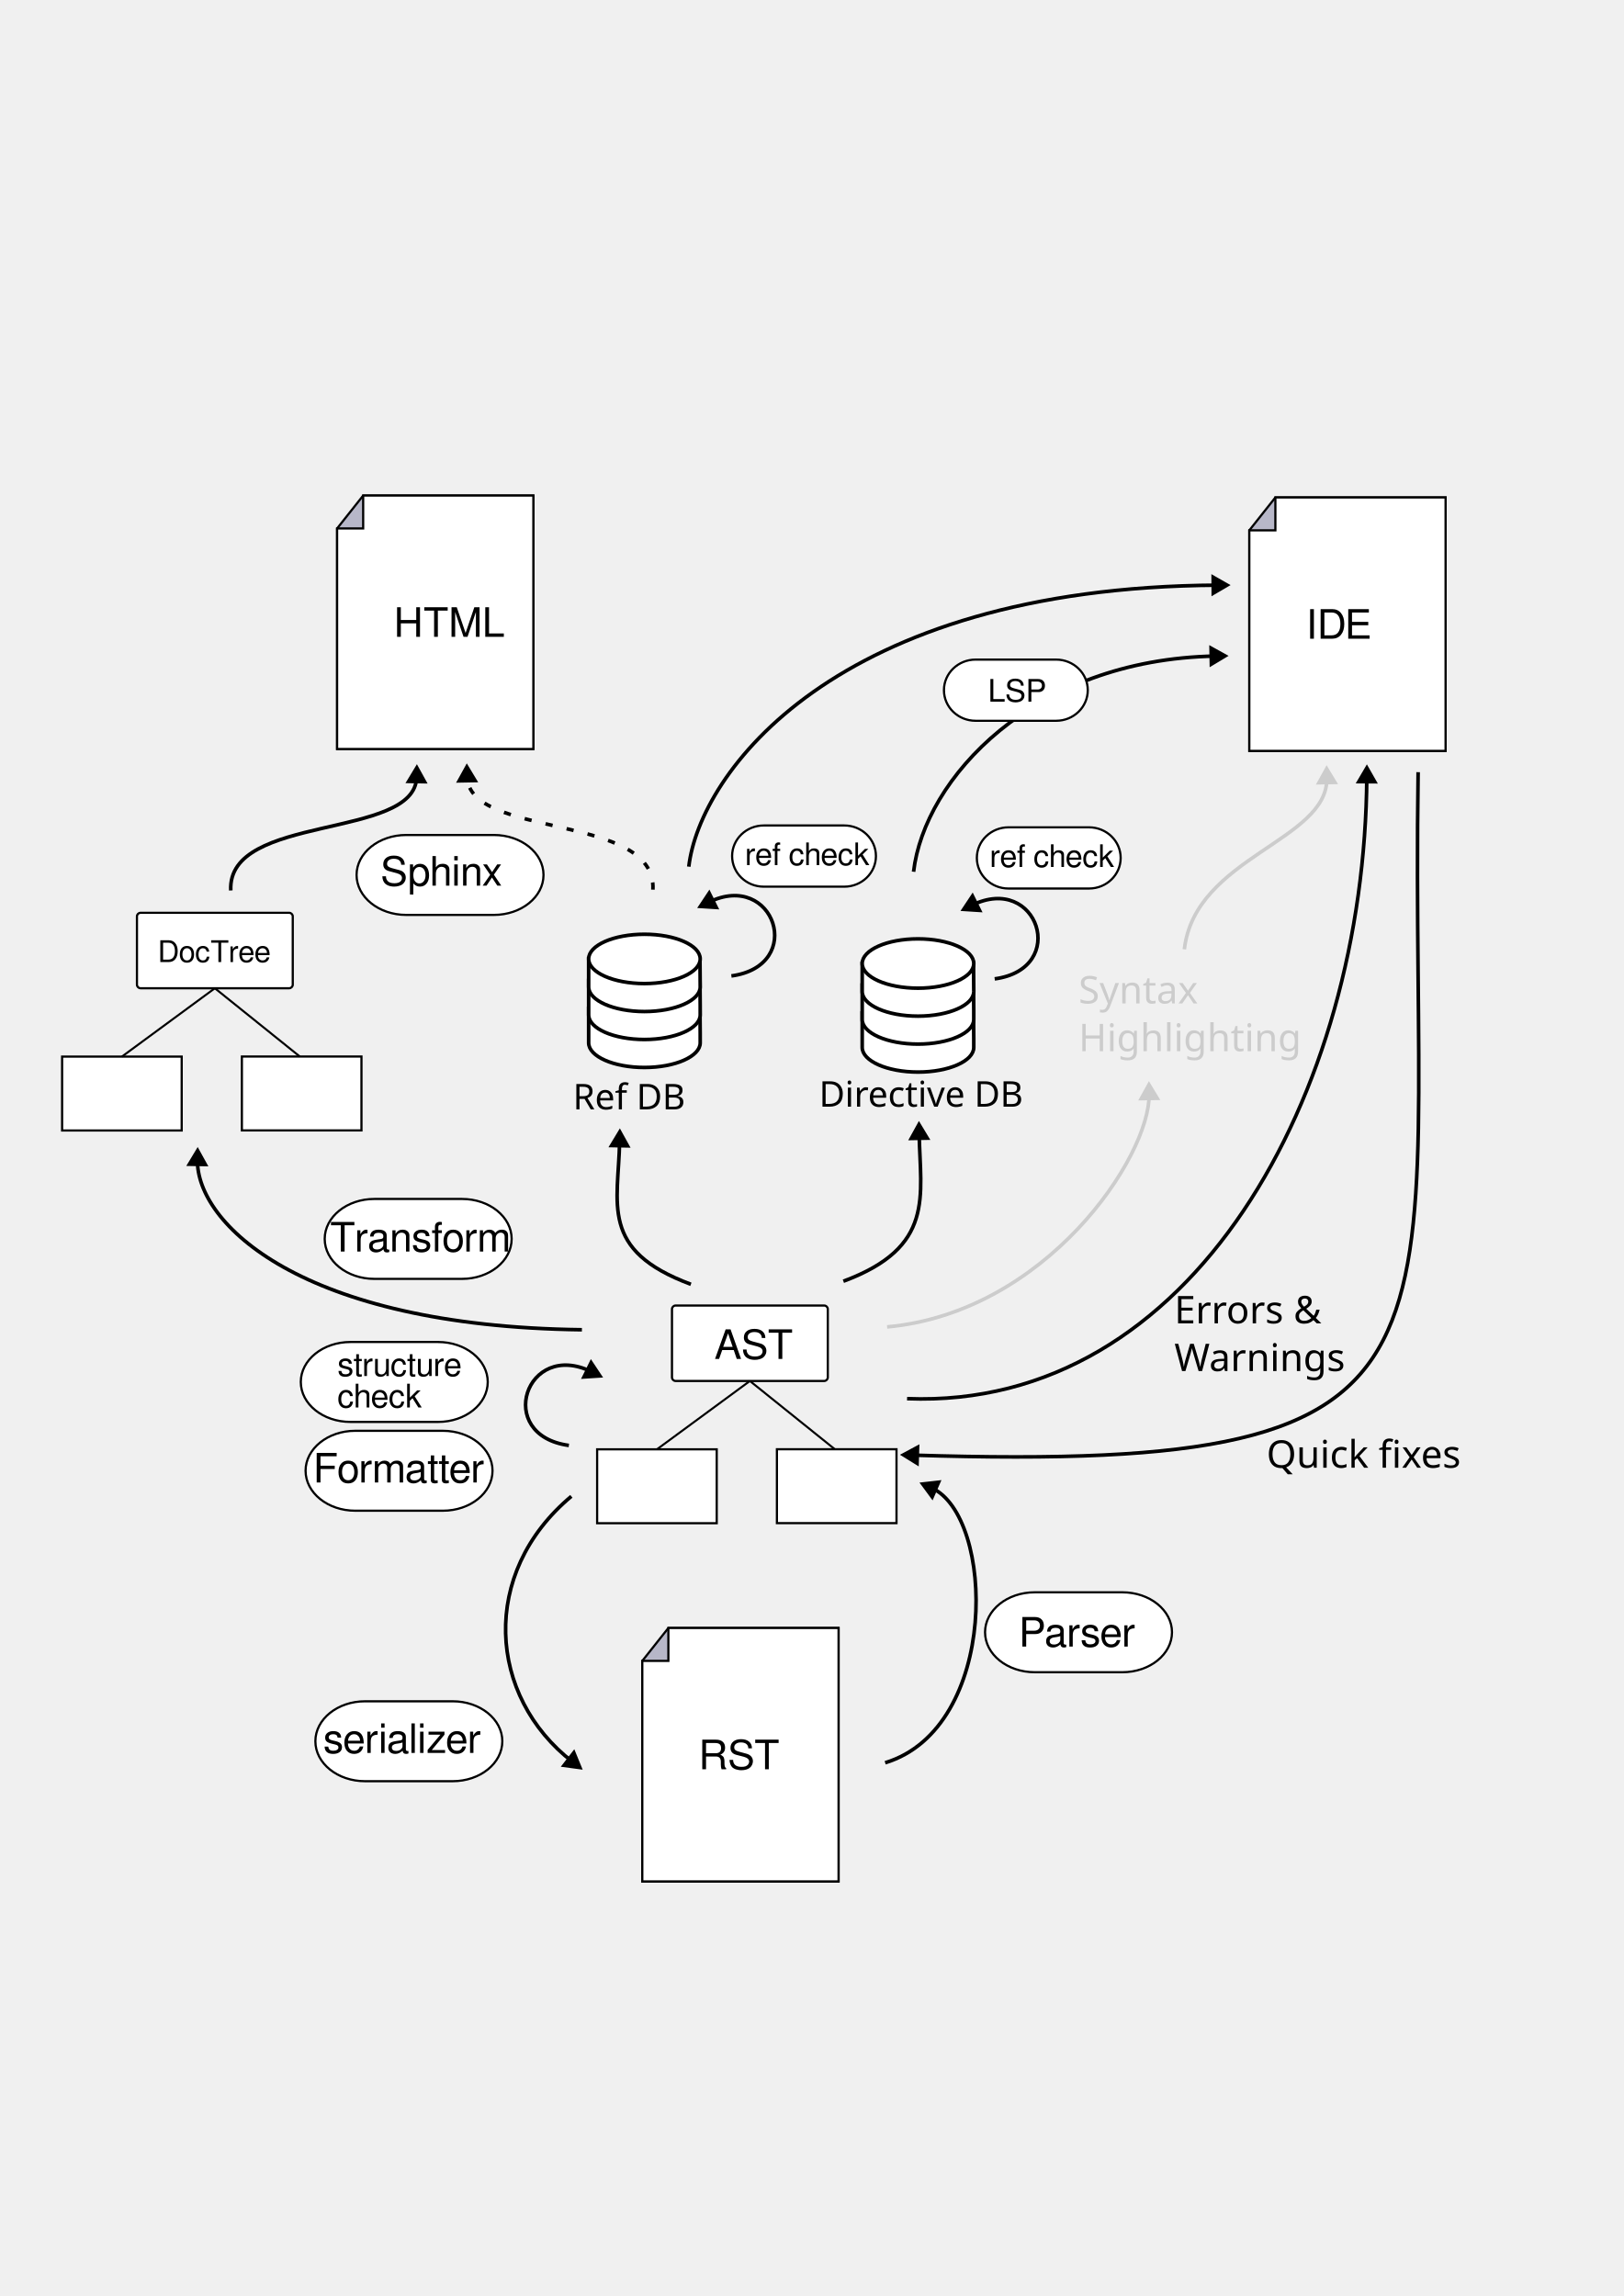
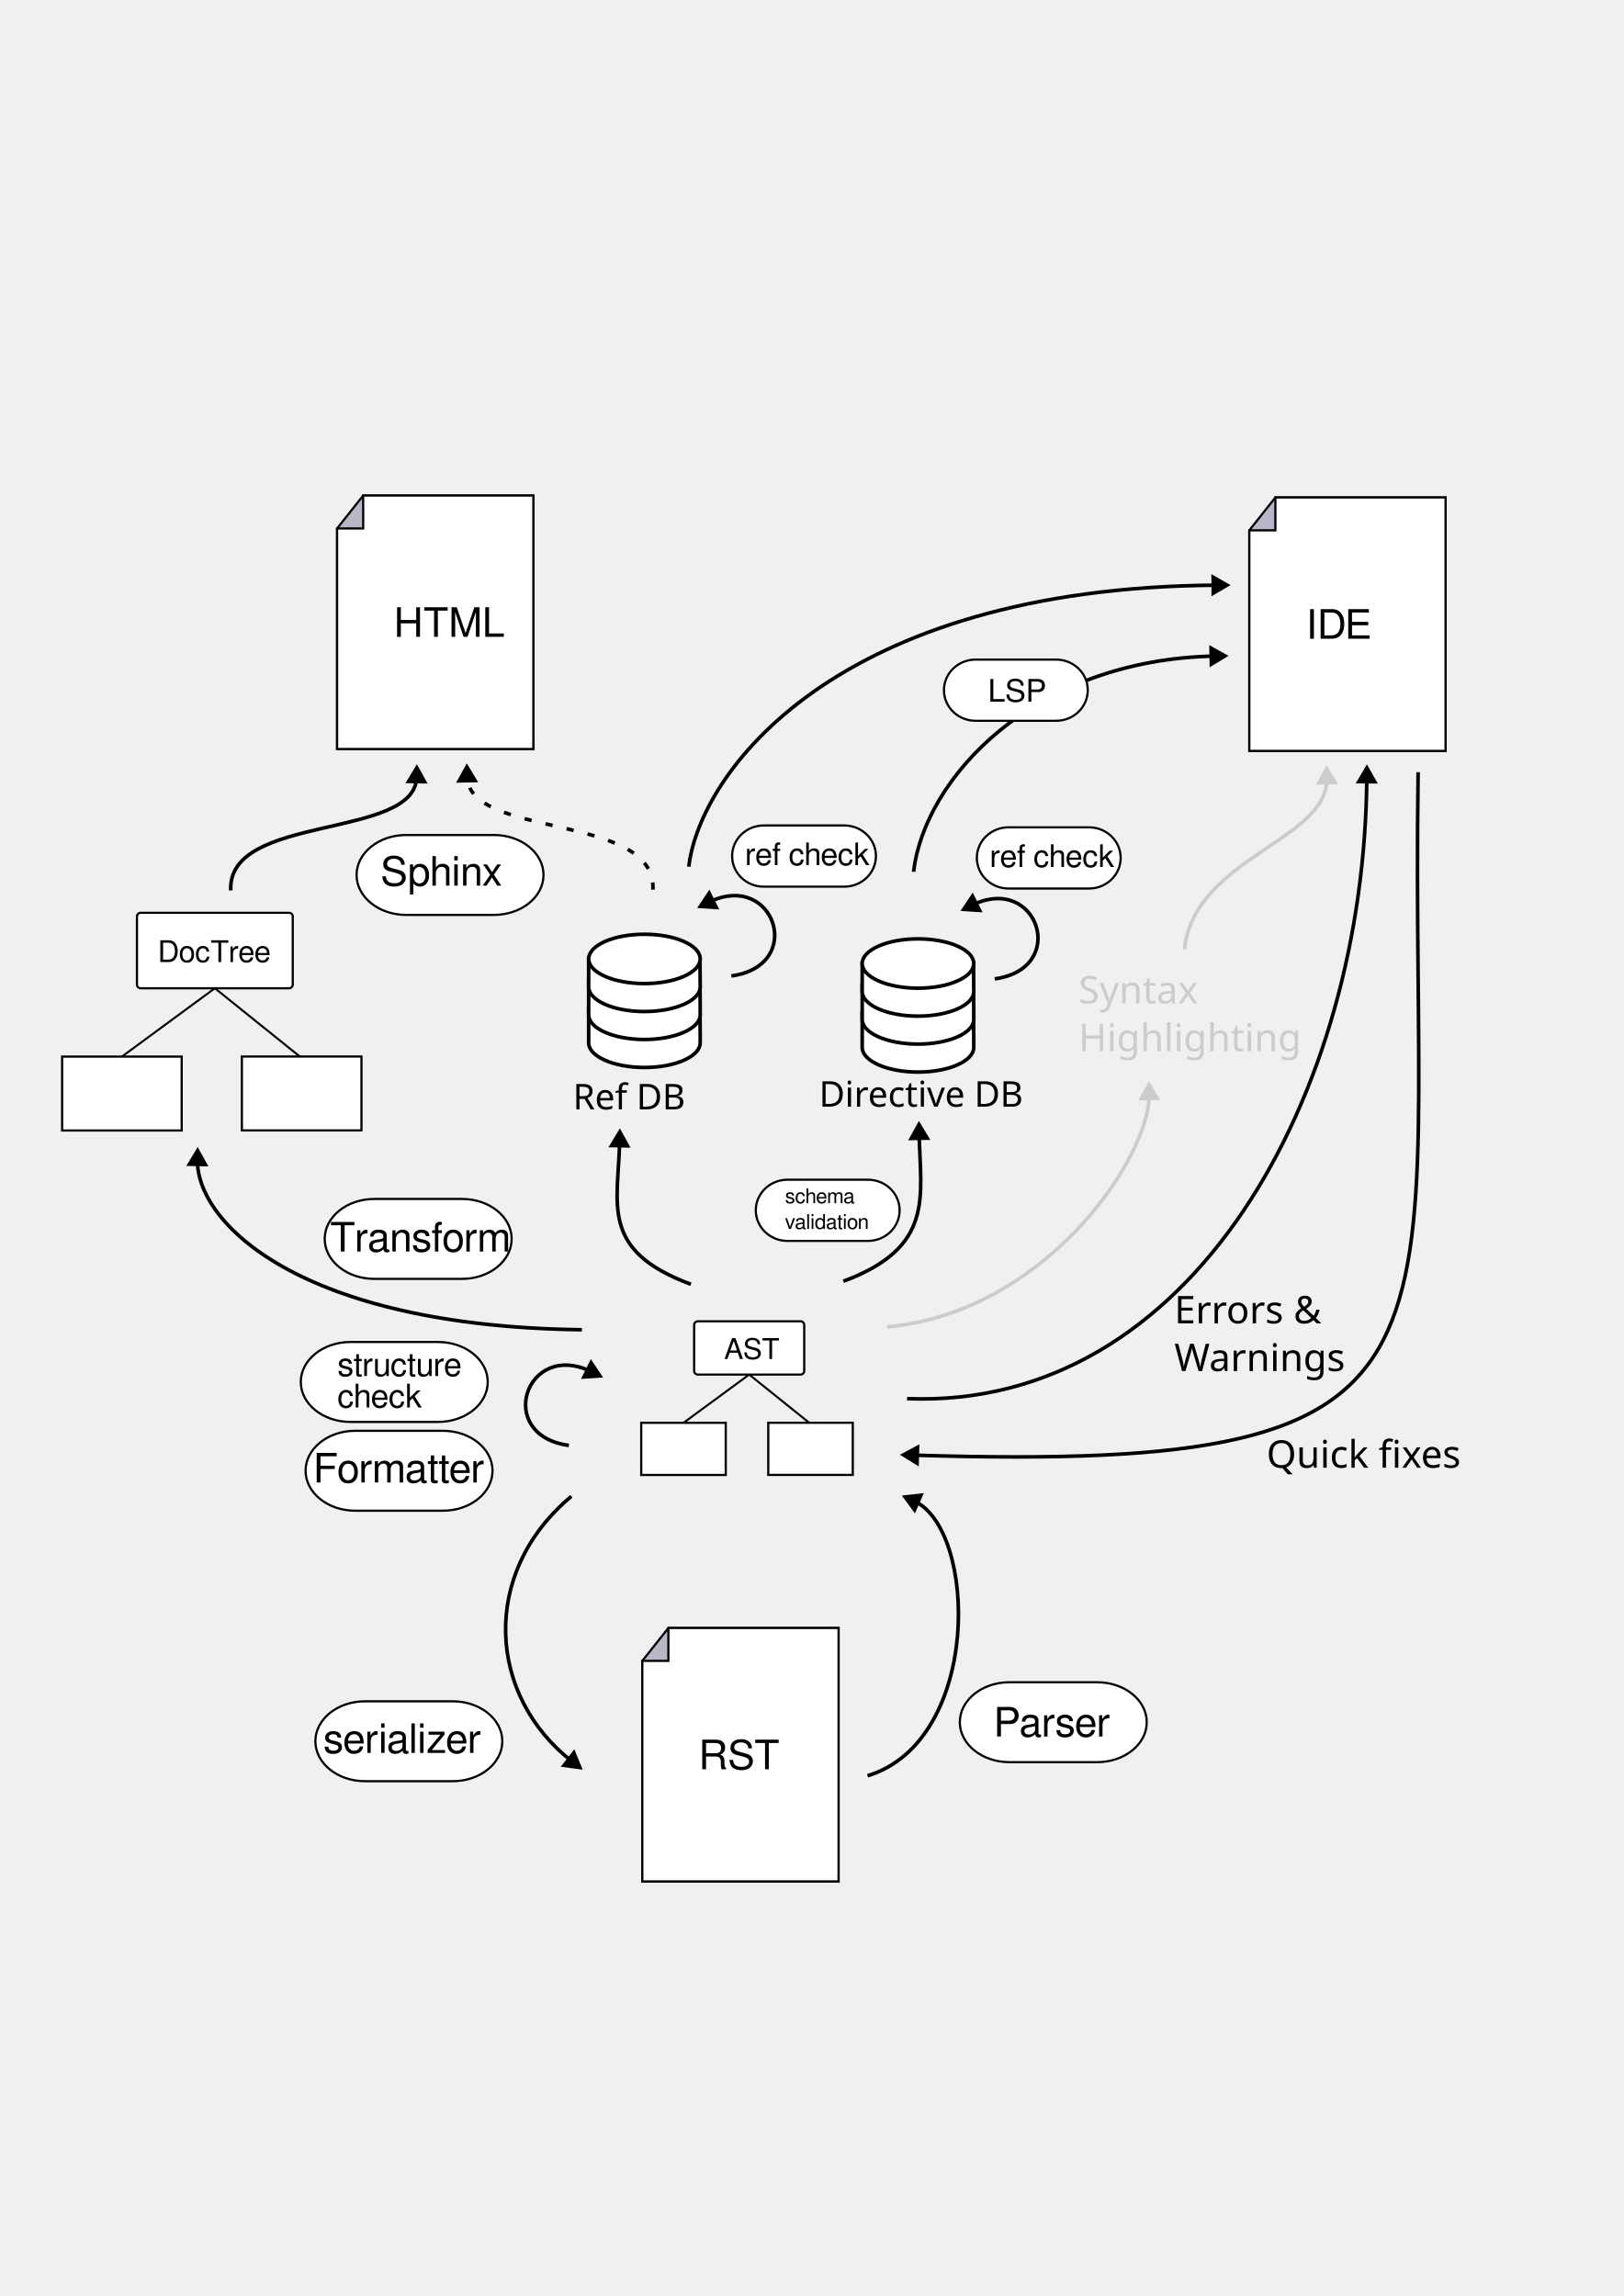
<svg xmlns="http://www.w3.org/2000/svg" width="210mm" height="297mm" viewBox="0 0 210 297" version="1.1" id="svg5" xml:space="preserve">
  <defs id="defs2">
    <marker style="overflow:visible" id="TriangleStart" refX="0" refY="0" orient="auto-start-reverse" markerWidth="5.324" markerHeight="6.155" viewBox="0 0 5.324 6.155" preserveAspectRatio="xMidYMid">
      <path transform="scale(0.5)" style="fill:context-stroke;fill-rule:evenodd;stroke:context-stroke;stroke-width:1pt" d="M 5.77,0 -2.88,5 V -5 Z" id="path135" />
    </marker>
  </defs>
  <g id="layer1">
    <g id="g505" transform="matrix(0.4993362,0,0,0.4954961,-4.022481,113.6964)" style="stroke-width:2.01">
      <g id="g1662" transform="translate(6.414349,6.000666)">
        <rect style="fill:#ffffff;stroke:#000000;stroke-width:0.569;stop-color:#000000" id="rect234" width="48.42" height="20.864" x="80.79" y="138.068" ry="12.964" rx="12.865" />
        <text xml:space="preserve" style="font-size:10.583px;line-height:1.25;font-family:sans-serif;letter-spacing:0px;word-spacing:0px;stroke-width:0.532" x="82.824" y="151.553" id="text450">
          <tspan id="tspan448" style="font-style:normal;font-variant:normal;font-weight:normal;font-stretch:normal;font-family:FreeSans;-inkscape-font-specification:FreeSans;stroke-width:0.532" x="82.824" y="151.553">Formatter</tspan>
        </text>
      </g>
    </g>
    <g id="g633" transform="translate(-9.236867,78.47996)">
      <path id="path612" style="fill:#b7b7c8;stroke:#000000;stroke-width:0.283;stop-color:#000000" d="m 95.68,132.108 h 22.011 v 32.784 H 92.309 v -28.528 z" />
      <path id="path606" style="fill:#ffffff;stroke:#000000;stroke-width:0.283;stop-color:#000000" d="m 95.68,136.364 v -4.256 h 22.011 v 32.784 H 92.309 v -28.528 z" />
      <text xml:space="preserve" style="font-size:5.264px;line-height:1.25;font-family:sans-serif;letter-spacing:0px;word-spacing:0px;stroke-width:0.265" x="99.258" y="150.964" id="text622" transform="scale(1.003867,0.9961474)">
        <tspan id="tspan620" style="font-style:normal;font-variant:normal;font-weight:normal;font-stretch:normal;font-family:FreeSans;-inkscape-font-specification:FreeSans;stroke-width:0.265" x="99.258" y="150.964">RST</tspan>
      </text>
    </g>
-     <g id="g799" transform="translate(-4.018709,-8.315312)">
-       <rect style="fill:#ffffff;stroke:#000000;stroke-width:0.283;stop-color:#000000" id="rect721" width="15.466" height="9.558" x="81.249" y="195.793" rx="0" ry="0" />
-       <g id="g729" transform="matrix(0.4993362,0,0,0.4954961,46.56082,108.201)" style="stroke-width:2.01">
-         <rect style="fill:#ffffff;stroke:#000000;stroke-width:0.569;stop-color:#000000" id="rect723" width="40.355" height="19.696" x="88.855" y="139.236" ry="0.941" rx="0.941" />
-         <text xml:space="preserve" style="font-size:10.583px;line-height:1.25;font-family:sans-serif;letter-spacing:0px;word-spacing:0px;stroke-width:0.532" x="99.852" y="153.174" id="text727">
-           <tspan id="tspan725" style="font-style:normal;font-variant:normal;font-weight:normal;font-stretch:normal;font-family:FreeSans;-inkscape-font-specification:FreeSans;stroke-width:0.532" x="99.852" y="153.174">AST</tspan>
+     <g id="g799" transform="matrix(0.7066711,0,0,0.7058742,25.51728,45.84343)" style="stroke-width:1.416">
+       <rect style="fill:#ffffff;stroke:#000000;stroke-width:0.4;stop-color:#000000" id="rect721" width="15.466" height="9.558" x="81.249" y="195.793" rx="0" ry="0" />
+       <g id="g729" transform="matrix(0.4993362,0,0,0.4954961,46.56082,108.201)" style="stroke-width:2.846">
+         <rect style="fill:#ffffff;stroke:#000000;stroke-width:0.805;stop-color:#000000" id="rect723" width="40.355" height="19.696" x="88.855" y="139.236" ry="1.334" rx="1.332" />
+         <text xml:space="preserve" style="font-size:10.583px;line-height:1.25;font-family:sans-serif;letter-spacing:0px;word-spacing:0px;stroke-width:0.753" x="99.852" y="153.174" id="text727">
+           <tspan id="tspan725" style="font-style:normal;font-variant:normal;font-weight:normal;font-stretch:normal;font-family:FreeSans;-inkscape-font-specification:FreeSans;stroke-width:0.753" x="99.852" y="153.174">AST</tspan>
        </text>
      </g>
-       <rect style="fill:#ffffff;stroke:#000000;stroke-width:0.283;stop-color:#000000" id="rect731" width="15.466" height="9.558" x="104.5" y="195.783" rx="0" ry="0" />
-       <path style="display:inline;fill:none;fill-rule:evenodd;stroke:#000000;stroke-width:0.265px;stroke-linecap:butt;stroke-linejoin:miter;stroke-opacity:1" d="m 88.982,195.793 12.023,-8.841" id="path785" />
-       <path style="fill:none;fill-rule:evenodd;stroke:#000000;stroke-width:0.265px;stroke-linecap:butt;stroke-linejoin:miter;stroke-opacity:1" d="m 111.991,195.784 -10.987,-8.833" id="path787" />
+       <rect style="fill:#ffffff;stroke:#000000;stroke-width:0.4;stop-color:#000000" id="rect731" width="15.466" height="9.558" x="104.5" y="195.783" rx="0" ry="0" />
+       <path style="display:inline;fill:none;fill-rule:evenodd;stroke:#000000;stroke-width:0.375px;stroke-linecap:butt;stroke-linejoin:miter;stroke-opacity:1" d="m 88.982,195.793 12.023,-8.841" id="path785" />
+       <path style="fill:none;fill-rule:evenodd;stroke:#000000;stroke-width:0.375px;stroke-linecap:butt;stroke-linejoin:miter;stroke-opacity:1" d="m 111.991,195.784 -10.987,-8.833" id="path787" />
    </g>
-     <path style="fill:none;stroke:#000000;stroke-width:0.465;stroke-linecap:butt;stroke-linejoin:miter;stroke-dasharray:none;stroke-opacity:1;marker-end:url(#TriangleStart)" d="m 114.48,228.023 c 14.806,-4.508 14.255,-31.955 5.953,-35.581" id="path864" />
+     <path style="fill:none;stroke:#000000;stroke-width:0.465;stroke-linecap:butt;stroke-linejoin:miter;stroke-dasharray:none;stroke-opacity:1;marker-end:url(#TriangleStart)" d="m 112.199,229.706 c 14.806,-4.508 14.255,-31.955 5.953,-35.581" id="path864" />
    <path style="fill:none;stroke:#000000;stroke-width:0.465;stroke-linecap:butt;stroke-linejoin:miter;stroke-dasharray:none;stroke-opacity:1;marker-end:url(#TriangleStart)" d="m 73.894,193.557 c -11.915,9.963 -10.798,25.883 0.16,34.351" id="path1647" />
    <g id="g1657" transform="matrix(0.4993362,0,0,0.4954961,87.05902,137.5605)" style="stroke-width:2.01">
-       <rect style="fill:#ffffff;stroke:#000000;stroke-width:0.569;stop-color:#000000" id="rect1651" width="48.42" height="20.864" x="80.79" y="138.068" ry="12.964" rx="12.865" />
-       <text xml:space="preserve" style="font-size:10.583px;line-height:1.25;font-family:sans-serif;letter-spacing:0px;word-spacing:0px;stroke-width:0.532" x="89.617" y="152.236" id="text1655">
-         <tspan id="tspan1653" style="font-style:normal;font-variant:normal;font-weight:normal;font-stretch:normal;font-family:FreeSans;-inkscape-font-specification:FreeSans;stroke-width:0.532" x="89.617" y="152.236">Parser</tspan>
-       </text>
+       <g id="g681" transform="translate(-6.536152,23.48013)">
+         <rect style="fill:#ffffff;stroke:#000000;stroke-width:0.569;stop-color:#000000" id="rect1651" width="48.42" height="20.864" x="80.79" y="138.068" ry="12.964" rx="12.865" />
+         <text xml:space="preserve" style="font-size:10.583px;line-height:1.25;font-family:sans-serif;letter-spacing:0px;word-spacing:0px;stroke-width:0.532" x="89.617" y="152.236" id="text1655">
+           <tspan id="tspan1653" style="font-style:normal;font-variant:normal;font-weight:normal;font-stretch:normal;font-family:FreeSans;-inkscape-font-specification:FreeSans;stroke-width:0.532" x="89.617" y="152.236">Parser</tspan>
+         </text>
+       </g>
    </g>
    <g id="g5468" transform="translate(-73.21649,-59.11653)">
      <rect style="fill:#ffffff;stroke:#000000;stroke-width:0.283;stop-color:#000000" id="rect5452" width="15.466" height="9.558" x="81.249" y="195.793" rx="0" ry="0" />
      <g id="g5460" transform="matrix(0.4993362,0,0,0.4954961,46.56082,108.201)" style="stroke-width:2.01">
        <rect style="fill:#ffffff;stroke:#000000;stroke-width:0.569;stop-color:#000000" id="rect5454" width="40.355" height="19.696" x="88.855" y="139.236" ry="0.941" rx="0.941" />
        <text xml:space="preserve" style="font-size:7.801px;line-height:1.25;font-family:sans-serif;letter-spacing:0px;word-spacing:0px;stroke-width:0.532" x="94.282" y="152.094" id="text5458">
          <tspan id="tspan5456" style="font-style:normal;font-variant:normal;font-weight:normal;font-stretch:normal;font-size:7.801px;font-family:FreeSans;-inkscape-font-specification:FreeSans;stroke-width:0.532" x="94.282" y="152.094">DocTree</tspan>
        </text>
      </g>
      <rect style="fill:#ffffff;stroke:#000000;stroke-width:0.283;stop-color:#000000" id="rect5462" width="15.466" height="9.558" x="104.5" y="195.783" rx="0" ry="0" />
      <path style="display:inline;fill:none;fill-rule:evenodd;stroke:#000000;stroke-width:0.265px;stroke-linecap:butt;stroke-linejoin:miter;stroke-opacity:1" d="m 88.982,195.793 12.023,-8.841" id="path5464" />
      <path style="fill:none;fill-rule:evenodd;stroke:#000000;stroke-width:0.265px;stroke-linecap:butt;stroke-linejoin:miter;stroke-opacity:1" d="m 111.991,195.784 -10.987,-8.833" id="path5466" />
    </g>
    <path style="fill:none;stroke:#000000;stroke-width:0.465;stroke-linecap:butt;stroke-linejoin:miter;stroke-dasharray:none;stroke-opacity:1;marker-end:url(#TriangleStart)" d="M 75.259,172.01 C 38.82,171.577 25.382,158.185 25.537,150.025" id="path5472" />
    <g id="g5488" transform="translate(-3.714938,-26.92107)">
      <g id="g5482" transform="matrix(0.4993362,0,0,0.4954961,5.369221,113.5998)" style="stroke-width:2.01">
        <rect style="fill:#ffffff;stroke:#000000;stroke-width:0.569;stop-color:#000000" id="rect5476" width="48.42" height="20.864" x="80.79" y="138.068" ry="12.964" rx="12.865" />
        <text xml:space="preserve" style="font-size:10.583px;line-height:1.25;font-family:sans-serif;letter-spacing:0px;word-spacing:0px;stroke-width:0.532" x="82.1" y="151.792" id="text5480">
          <tspan id="tspan5478" style="font-style:normal;font-variant:normal;font-weight:normal;font-stretch:normal;font-family:FreeSans;-inkscape-font-specification:FreeSans;stroke-width:0.532" x="82.1" y="151.792">Transform</tspan>
        </text>
      </g>
    </g>
    <g id="g7049" transform="translate(-21.65356,-29.81754)">
      <path id="path7018" style="fill:#ffffff;stroke:#000000;stroke-width:0.465;stop-color:#000000" d="m 112.214,164.711 c -10e-6,1.762 -3.229,3.19 -7.213,3.19 -3.984,2.7e-4 -7.214,-1.428 -7.215,-3.189 -0.001,-1.762 4.1e-4,-0.664 -1e-4,-4.449 3.05,-6.1e-4 11.408,0.031 14.399,-0.007 0.037,3.243 0.029,4.04 0.029,4.453" />
      <path id="path7027" style="fill:#ffffff;stroke:#000000;stroke-width:0.465;stop-color:#000000" d="m 112.214,161.093 c 0,1.762 -3.229,3.19 -7.213,3.19 -3.984,2.7e-4 -7.214,-1.428 -7.215,-3.189 -0.001,-1.762 4e-4,-0.664 -1.1e-4,-4.449 3.05,-6.1e-4 11.408,0.031 14.399,-0.007 0.037,3.243 0.029,4.04 0.029,4.453" />
      <path id="path7041" style="fill:#ffffff;stroke:#000000;stroke-width:0.465;stop-color:#000000" d="m 112.214,157.476 c 0,1.762 -3.229,3.19 -7.213,3.19 -3.984,2.7e-4 -7.214,-1.428 -7.215,-3.189 -0.001,-1.762 4e-4,0.139 -1.1e-4,-3.645 3.05,-6.1e-4 11.408,0.031 14.399,-0.007 0.037,3.243 0.029,3.237 0.029,3.65" />
      <path style="fill:#ffffff;stroke:#000000;stroke-width:0.465;stroke-dasharray:none;stop-color:#000000" id="path7043" d="m 112.214,153.859 a 7.214,3.19 0 0 1 -7.213,3.19 7.214,3.19 0 0 1 -7.215,-3.189 7.214,3.19 0 0 1 7.211,-3.191 7.214,3.19 0 0 1 7.217,3.188" />
    </g>
    <g id="g7059" transform="translate(13.72699,-29.22291)">
      <path id="path7051" style="fill:#ffffff;stroke:#000000;stroke-width:0.465;stop-color:#000000" d="m 112.214,164.711 c -10e-6,1.762 -3.229,3.19 -7.213,3.19 -3.984,2.7e-4 -7.214,-1.428 -7.215,-3.189 -0.001,-1.762 4.1e-4,-0.664 -1e-4,-4.449 3.05,-6.1e-4 11.408,0.031 14.399,-0.007 0.037,3.243 0.029,4.04 0.029,4.453" />
      <path id="path7053" style="fill:#ffffff;stroke:#000000;stroke-width:0.465;stop-color:#000000" d="m 112.214,161.093 c 0,1.762 -3.229,3.19 -7.213,3.19 -3.984,2.7e-4 -7.214,-1.428 -7.215,-3.189 -0.001,-1.762 4e-4,-0.664 -1.1e-4,-4.449 3.05,-6.1e-4 11.408,0.031 14.399,-0.007 0.037,3.243 0.029,4.04 0.029,4.453" />
      <path id="path7055" style="fill:#ffffff;stroke:#000000;stroke-width:0.465;stop-color:#000000" d="m 112.214,157.476 c 0,1.762 -3.229,3.19 -7.213,3.19 -3.984,2.7e-4 -7.214,-1.428 -7.215,-3.189 -0.001,-1.762 4e-4,0.139 -1.1e-4,-3.645 3.05,-6.1e-4 11.408,0.031 14.399,-0.007 0.037,3.243 0.029,3.237 0.029,3.65" />
      <path style="fill:#ffffff;stroke:#000000;stroke-width:0.465;stroke-dasharray:none;stop-color:#000000" id="path7057" d="m 112.214,153.859 a 7.214,3.19 0 0 1 -7.213,3.19 7.214,3.19 0 0 1 -7.215,-3.189 7.214,3.19 0 0 1 7.211,-3.191 7.214,3.19 0 0 1 7.217,3.188" />
    </g>
    <path style="fill:none;stroke:#000000;stroke-width:0.465;stroke-linecap:butt;stroke-linejoin:miter;stroke-dasharray:none;stroke-opacity:1;marker-end:url(#TriangleStart)" d="M 89.356,166.131 C 77.48,161.712 79.983,155.77 80.139,147.61" id="path7061" />
    <path style="fill:none;stroke:#000000;stroke-width:0.465;stroke-linecap:butt;stroke-linejoin:miter;stroke-dasharray:none;stroke-opacity:1;marker-end:url(#TriangleStart)" d="m 109.078,165.735 c 11.876,-4.419 9.955,-10.923 9.8,-19.082" id="path7063" />
    <text xml:space="preserve" style="font-size:4.586px;line-height:1.25;font-family:sans-serif;letter-spacing:0px;word-spacing:0px;stroke-width:0.265" x="74.089" y="143.502" id="text7067">
      <tspan id="tspan7065" style="font-size:4.586px;stroke-width:0.265" x="74.089" y="143.502">Ref DB</tspan>
    </text>
    <text xml:space="preserve" style="font-size:4.586px;line-height:1.25;font-family:sans-serif;letter-spacing:0px;word-spacing:0px;stroke-width:0.265" x="105.923" y="143.157" id="text7071">
      <tspan id="tspan7069" style="font-size:4.586px;stroke-width:0.265" x="105.923" y="143.157">Directive DB</tspan>
    </text>
    <g id="g7081" transform="translate(-48.70947,-68.00649)">
      <path id="path7073" style="fill:#b7b7c8;stroke:#000000;stroke-width:0.283;stop-color:#000000" d="m 95.68,132.108 h 22.011 v 32.784 H 92.309 v -28.528 z" />
      <path id="path7075" style="fill:#ffffff;stroke:#000000;stroke-width:0.283;stop-color:#000000" d="m 95.68,136.364 v -4.256 h 22.011 v 32.784 H 92.309 v -28.528 z" />
      <text xml:space="preserve" style="font-size:5.264px;line-height:1.25;font-family:sans-serif;letter-spacing:0px;word-spacing:0px;stroke-width:0.265" x="99.258" y="150.964" id="text7079" transform="scale(1.003867,0.9961474)">
        <tspan id="tspan7077" style="font-style:normal;font-variant:normal;font-weight:normal;font-stretch:normal;font-family:FreeSans;-inkscape-font-specification:FreeSans;stroke-width:0.265" x="99.258" y="150.964">HTML</tspan>
      </text>
    </g>
    <path style="fill:none;stroke:#cccccc;stroke-width:0.465;stroke-linecap:butt;stroke-linejoin:miter;stroke-dasharray:none;stroke-opacity:1;marker-end:url(#TriangleStart)" d="m 114.735,171.642 c 20.49,-1.853 34.044,-21.984 33.889,-30.143" id="path7083" />
    <path style="fill:none;stroke:#000000;stroke-width:0.465;stroke-linecap:butt;stroke-linejoin:miter;stroke-dasharray:none;stroke-opacity:1;marker-end:url(#TriangleStart)" d="m 29.846,115.186 c -0.49,-9.99 23.887,-6.521 24.042,-14.681" id="path7091" />
    <path style="fill:none;stroke:#000000;stroke-width:0.465;stroke-linecap:butt;stroke-linejoin:miter;stroke-dasharray:0.93, 1.86;stroke-dashoffset:0;stroke-opacity:1;marker-end:url(#TriangleStart)" d="M 84.445,115.078 C 84.935,105.088 60.558,108.557 60.403,100.397" id="path7093" />
    <g id="g7107" transform="translate(0.4064196,-74.00036)">
      <g id="g7105" transform="matrix(0.4993362,0,0,0.4954961,5.369221,113.5998)" style="stroke-width:2.01">
        <rect style="fill:#ffffff;stroke:#000000;stroke-width:0.569;stop-color:#000000" id="rect7099" width="48.42" height="20.864" x="80.79" y="138.068" ry="12.964" rx="12.865" />
        <text xml:space="preserve" style="font-size:10.583px;line-height:1.25;font-family:sans-serif;letter-spacing:0px;word-spacing:0px;stroke-width:0.532" x="86.969" y="151.292" id="text7103">
          <tspan id="tspan7101" style="font-style:normal;font-variant:normal;font-weight:normal;font-stretch:normal;font-family:FreeSans;-inkscape-font-specification:FreeSans;stroke-width:0.532" x="86.969" y="151.292">Sphinx</tspan>
        </text>
      </g>
    </g>
    <path style="fill:none;stroke:#000000;stroke-width:0.465;stroke-linecap:butt;stroke-linejoin:miter;stroke-dasharray:none;stroke-opacity:1;marker-end:url(#TriangleStart)" d="m 94.594,126.242 c 9.706,-1.324 5.538,-13.727 -2.946,-9.521" id="path7111" />
    <g id="g7125" transform="translate(51.24909,-76.75084)">
      <g id="g7123" transform="matrix(0.4993362,0,0,0.4954961,5.369221,113.5998)" style="stroke-width:2.01">
        <g id="g7130" transform="matrix(0.7693136,0,0,0.7657419,15.48637,33.25362)" style="stroke-width:2.619">
          <g id="g7135" transform="translate(-2.086961,3.69478)">
            <rect style="fill:#ffffff;stroke:#000000;stroke-width:0.741;stop-color:#000000" id="rect7117" width="48.42" height="20.864" x="81.057" y="137.186" ry="16.93" rx="10.66" />
            <text xml:space="preserve" style="font-size:10.583px;line-height:1.25;font-family:sans-serif;letter-spacing:0px;word-spacing:0px;stroke-width:0.693" x="85.44" y="150.707" id="text7121">
              <tspan id="tspan7119" style="font-style:normal;font-variant:normal;font-weight:normal;font-stretch:normal;font-family:FreeSans;-inkscape-font-specification:FreeSans;stroke-width:0.693" x="85.44" y="150.707">ref check</tspan>
            </text>
          </g>
        </g>
      </g>
    </g>
    <path style="fill:none;stroke:#000000;stroke-width:0.465;stroke-linecap:butt;stroke-linejoin:miter;stroke-dasharray:none;stroke-opacity:1;marker-end:url(#TriangleStart)" d="m 128.648,126.623 c 9.706,-1.324 5.537,-13.727 -2.946,-9.521" id="path7139" />
    <g id="g7155" transform="translate(82.90187,-76.51154)">
      <g id="g7153" transform="matrix(0.4993362,0,0,0.4954961,5.369221,113.5998)" style="stroke-width:2.01">
        <g id="g7151" transform="matrix(0.7693136,0,0,0.7657419,15.48637,33.25362)" style="stroke-width:2.619">
          <g id="g7149" transform="translate(-2.086961,3.69478)">
            <rect style="fill:#ffffff;stroke:#000000;stroke-width:0.741;stop-color:#000000" id="rect7143" width="48.42" height="20.864" x="81.057" y="137.186" ry="16.93" rx="10.66" />
            <text xml:space="preserve" style="font-size:10.583px;line-height:1.25;font-family:sans-serif;letter-spacing:0px;word-spacing:0px;stroke-width:0.693" x="85.44" y="150.707" id="text7147">
              <tspan id="tspan7145" style="font-style:normal;font-variant:normal;font-weight:normal;font-stretch:normal;font-family:FreeSans;-inkscape-font-specification:FreeSans;stroke-width:0.693" x="85.44" y="150.707">ref check</tspan>
            </text>
          </g>
        </g>
      </g>
    </g>
    <text xml:space="preserve" style="font-size:4.939px;line-height:1.25;font-family:sans-serif;letter-spacing:0px;word-spacing:0px;stroke-width:0.265;stroke:none;fill:#cccccc" x="139.495" y="129.801" id="text7163">
      <tspan id="tspan7159" style="font-size:4.939px;stroke-width:0.265;stroke:none;fill:#cccccc" x="139.495" y="129.801">Syntax</tspan>
      <tspan style="font-size:4.939px;stroke-width:0.265;stroke:none;fill:#cccccc" x="139.495" y="135.975" id="tspan7161">Highlighting</tspan>
    </text>
    <g id="g7173" transform="translate(69.27044,-67.76138)">
      <path id="path7165" style="fill:#b7b7c8;stroke:#000000;stroke-width:0.283;stop-color:#000000" d="m 95.68,132.108 h 22.011 v 32.784 H 92.309 v -28.528 z" />
      <path id="path7167" style="fill:#ffffff;stroke:#000000;stroke-width:0.283;stop-color:#000000" d="m 95.68,136.364 v -4.256 h 22.011 v 32.784 H 92.309 v -28.528 z" />
      <text xml:space="preserve" style="font-size:5.264px;line-height:1.25;font-family:sans-serif;letter-spacing:0px;word-spacing:0px;stroke-width:0.265" x="99.258" y="150.964" id="text7171" transform="scale(1.003867,0.9961474)">
        <tspan id="tspan7169" style="font-style:normal;font-variant:normal;font-weight:normal;font-stretch:normal;font-family:FreeSans;-inkscape-font-specification:FreeSans;stroke-width:0.265" x="99.258" y="150.964">IDE</tspan>
      </text>
    </g>
    <path style="fill:none;stroke:#cccccc;stroke-width:0.465;stroke-linecap:butt;stroke-linejoin:miter;stroke-dasharray:none;stroke-opacity:1;marker-end:url(#TriangleStart)" d="m 153.176,122.798 c 1.389,-11.97 18.586,-14.004 18.431,-22.163" id="path7179" />
    <path style="fill:none;stroke:#000000;stroke-width:0.465;stroke-linecap:butt;stroke-linejoin:miter;stroke-dasharray:none;stroke-opacity:1;marker-end:url(#TriangleStart)" d="m 118.156,112.764 c 1.389,-11.97 15.357,-27.481 39.091,-27.898" id="path7185" />
    <path style="fill:none;stroke:#000000;stroke-width:0.465;stroke-linecap:butt;stroke-linejoin:miter;stroke-dasharray:none;stroke-opacity:1;marker-end:url(#TriangleStart)" d="M 89.084,112.106 C 90.474,100.136 107.799,75.97 157.504,75.695" id="path7189" />
    <g id="g7209" transform="translate(56.73842,-108.6153)">
      <g id="g7207" transform="matrix(0.4993362,0,0,0.4954961,5.369221,113.5998)" style="stroke-width:2.01">
        <g id="g7205" transform="matrix(0.7693136,0,0,0.7657419,15.48637,33.25362)" style="stroke-width:2.619">
          <g id="g7203" transform="translate(-2.086961,3.69478)">
            <rect style="fill:#ffffff;stroke:#000000;stroke-width:0.741;stop-color:#000000" id="rect7197" width="48.42" height="20.864" x="138.087" y="164.612" ry="16.93" rx="10.66" />
            <text xml:space="preserve" style="font-size:10.583px;line-height:1.25;font-family:sans-serif;letter-spacing:0px;word-spacing:0px;stroke-width:0.693" x="152.884" y="178.955" id="text7201">
              <tspan id="tspan7199" style="font-style:normal;font-variant:normal;font-weight:normal;font-stretch:normal;font-family:FreeSans;-inkscape-font-specification:FreeSans;stroke-width:0.693" x="152.884" y="178.955">LSP</tspan>
            </text>
          </g>
        </g>
      </g>
    </g>
    <path style="fill:none;stroke:#000000;stroke-width:0.465;stroke-linecap:butt;stroke-linejoin:miter;stroke-dasharray:none;stroke-opacity:1;marker-end:url(#TriangleStart)" d="m 73.575,186.975 c -9.706,-1.324 -5.537,-13.727 2.946,-9.521" id="path7213" />
    <g id="g7229" transform="matrix(0.4993362,0,0,0.4954961,-1.438755,105.1835)" style="stroke-width:2.01">
      <rect style="fill:#ffffff;stroke:#000000;stroke-width:0.569;stop-color:#000000" id="rect7223" width="48.42" height="20.864" x="80.79" y="138.068" ry="12.964" rx="12.865" />
      <text xml:space="preserve" style="font-size:8.511px;line-height:0.95;font-family:sans-serif;letter-spacing:0px;word-spacing:0px;stroke-width:0.532" x="90.261" y="146.951" id="text7227">
        <tspan id="tspan7225" style="font-style:normal;font-variant:normal;font-weight:normal;font-stretch:normal;font-size:8.511px;font-family:FreeSans;-inkscape-font-specification:FreeSans;stroke-width:0.532" x="90.261" y="146.951">structure</tspan>
        <tspan style="font-style:normal;font-variant:normal;font-weight:normal;font-stretch:normal;font-size:8.511px;font-family:FreeSans;-inkscape-font-specification:FreeSans;stroke-width:0.532" x="90.261" y="155.165" id="tspan7231">check</tspan>
      </text>
    </g>
    <path style="fill:none;stroke:#000000;stroke-width:0.465;stroke-linecap:butt;stroke-linejoin:miter;stroke-dasharray:none;stroke-opacity:1;marker-end:url(#TriangleStart)" d="m 117.315,180.924 c 36.978,1.451 59.196,-39.428 59.459,-80.4" id="path409" />
    <text xml:space="preserve" style="font-size:4.939px;line-height:1.25;font-family:sans-serif;letter-spacing:0px;word-spacing:0px;stroke-width:0.265" x="151.88" y="171.182" id="text511">
      <tspan style="font-size:4.939px;stroke-width:0.265" x="151.88" y="171.182" id="tspan509">Errors &amp; </tspan>
      <tspan style="font-size:4.939px;stroke-width:0.265" x="151.88" y="177.355" id="tspan617">Warnings</tspan>
    </text>
    <path style="fill:none;stroke:#000000;stroke-width:0.465;stroke-linecap:butt;stroke-linejoin:miter;stroke-dasharray:none;stroke-opacity:1;marker-end:url(#TriangleStart)" d="m 183.412,99.885 c -1.136,75.732 10.881,90.718 -65.368,88.345" id="path619" />
    <text xml:space="preserve" style="font-size:4.939px;line-height:1.25;font-family:sans-serif;letter-spacing:0px;word-spacing:0px;stroke-width:0.265" x="163.811" y="189.858" id="text625">
      <tspan style="font-size:4.939px;stroke-width:0.265" x="163.811" y="189.858" id="tspan623">Quick fixes</tspan>
    </text>
    <g id="g637" transform="matrix(0.4993362,0,0,0.4954961,-2.755265,148.6853)" style="stroke-width:2.01">
      <g id="g635" transform="translate(6.414349,6.000666)">
        <rect style="fill:#ffffff;stroke:#000000;stroke-width:0.569;stop-color:#000000" id="rect629" width="48.42" height="20.864" x="80.79" y="138.068" ry="12.964" rx="12.865" />
        <text xml:space="preserve" style="font-size:10.583px;line-height:1.25;font-family:sans-serif;letter-spacing:0px;word-spacing:0px;stroke-width:0.532" x="82.824" y="151.553" id="text633">
          <tspan id="tspan631" style="font-style:normal;font-variant:normal;font-weight:normal;font-stretch:normal;font-family:FreeSans;-inkscape-font-specification:FreeSans;stroke-width:0.532" x="82.824" y="151.553">serializer</tspan>
        </text>
      </g>
    </g>
+     <g id="g429" transform="translate(82.90187,-76.51154)">
+       <g id="g427" transform="matrix(0.4993362,0,0,0.4954961,-22.65582,158.1916)" style="stroke-width:2.01">
+         <g id="g425" transform="matrix(0.7693136,0,0,0.7657419,15.48637,33.25362)" style="stroke-width:2.619">
+           <g id="g423" transform="translate(-2.086961,3.69478)">
+             <g id="g539" transform="translate(3.942556,-0.2437922)">
+               <rect style="fill:#ffffff;stroke:#000000;stroke-width:0.741;stop-color:#000000" id="rect417" width="48.42" height="20.864" x="75.646" y="140.044" ry="16.93" rx="10.66" />
+               <text xml:space="preserve" style="font-size:6.935px;line-height:1.25;font-family:sans-serif;letter-spacing:0px;word-spacing:0px;stroke-width:0.693" x="85.477" y="148.048" id="text421">
+                 <tspan id="tspan419" style="font-style:normal;font-variant:normal;font-weight:normal;font-stretch:normal;font-family:FreeSans;-inkscape-font-specification:FreeSans;stroke-width:0.693" x="85.477" y="148.048">schema</tspan>
+                 <tspan style="font-style:normal;font-variant:normal;font-weight:normal;font-stretch:normal;font-family:FreeSans;-inkscape-font-specification:FreeSans;stroke-width:0.693" x="85.477" y="156.822" id="tspan483">validation</tspan>
+               </text>
+             </g>
+           </g>
+         </g>
+       </g>
+     </g>
  </g>
</svg>
